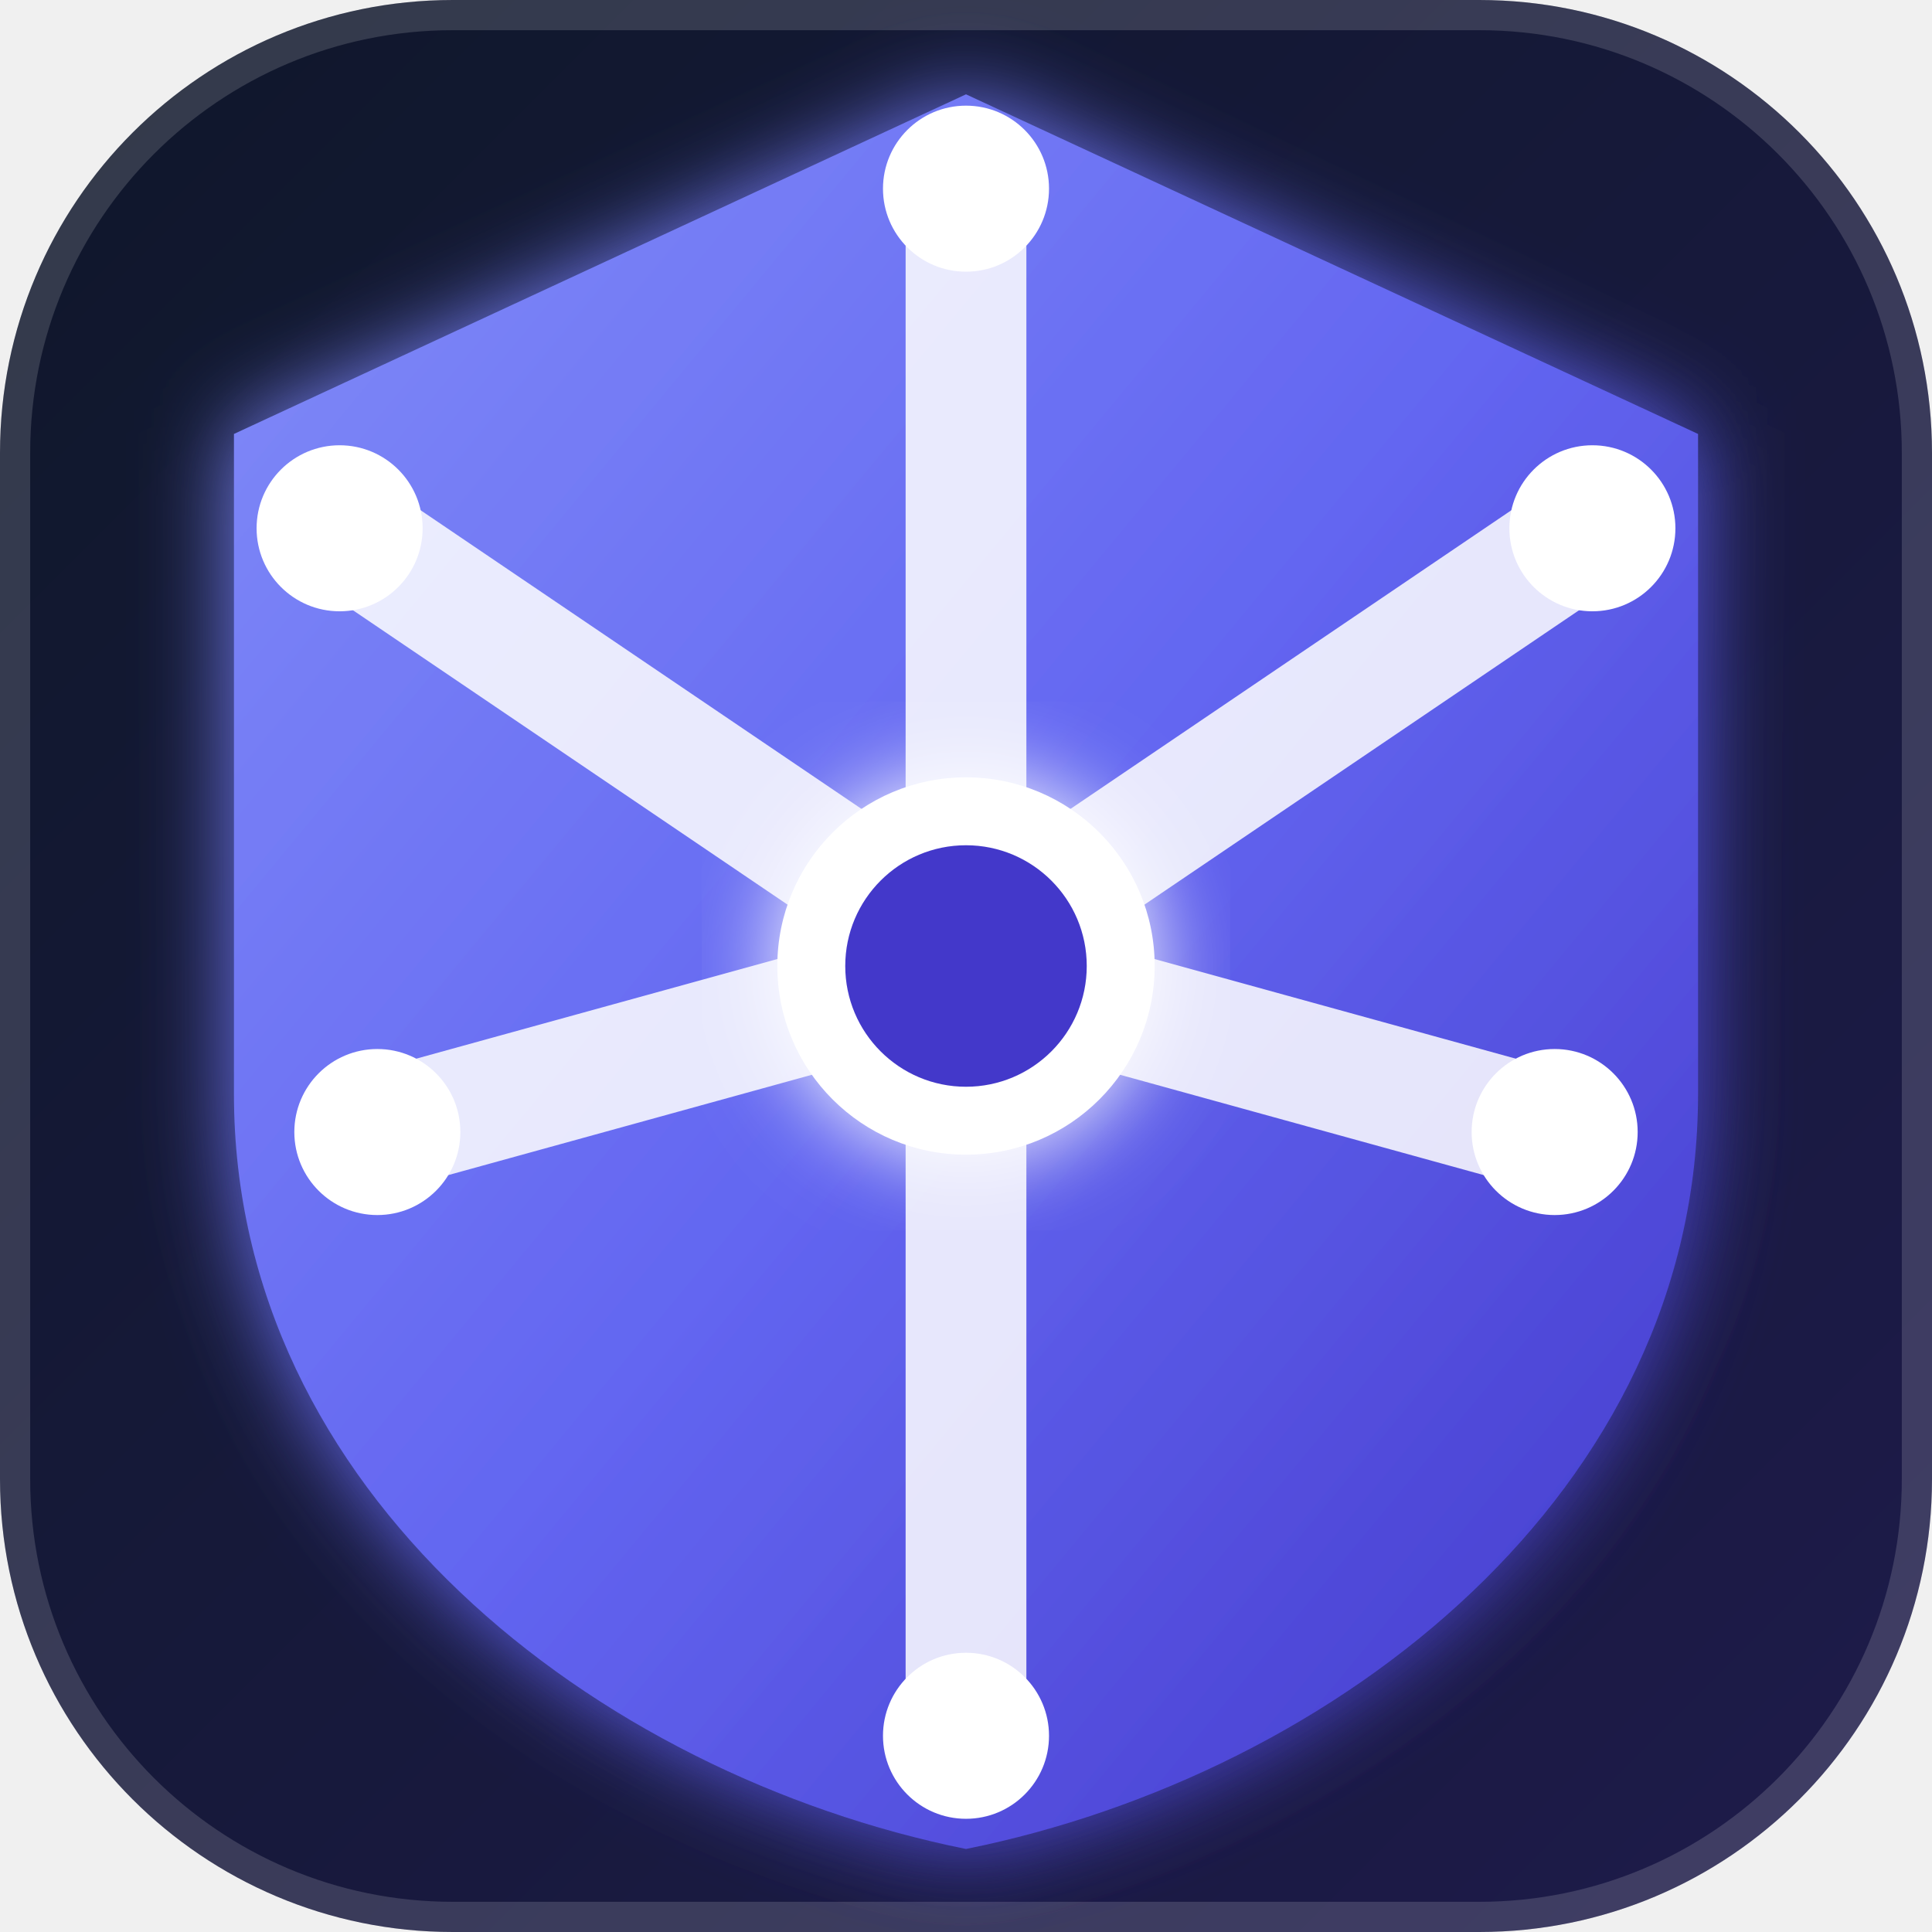
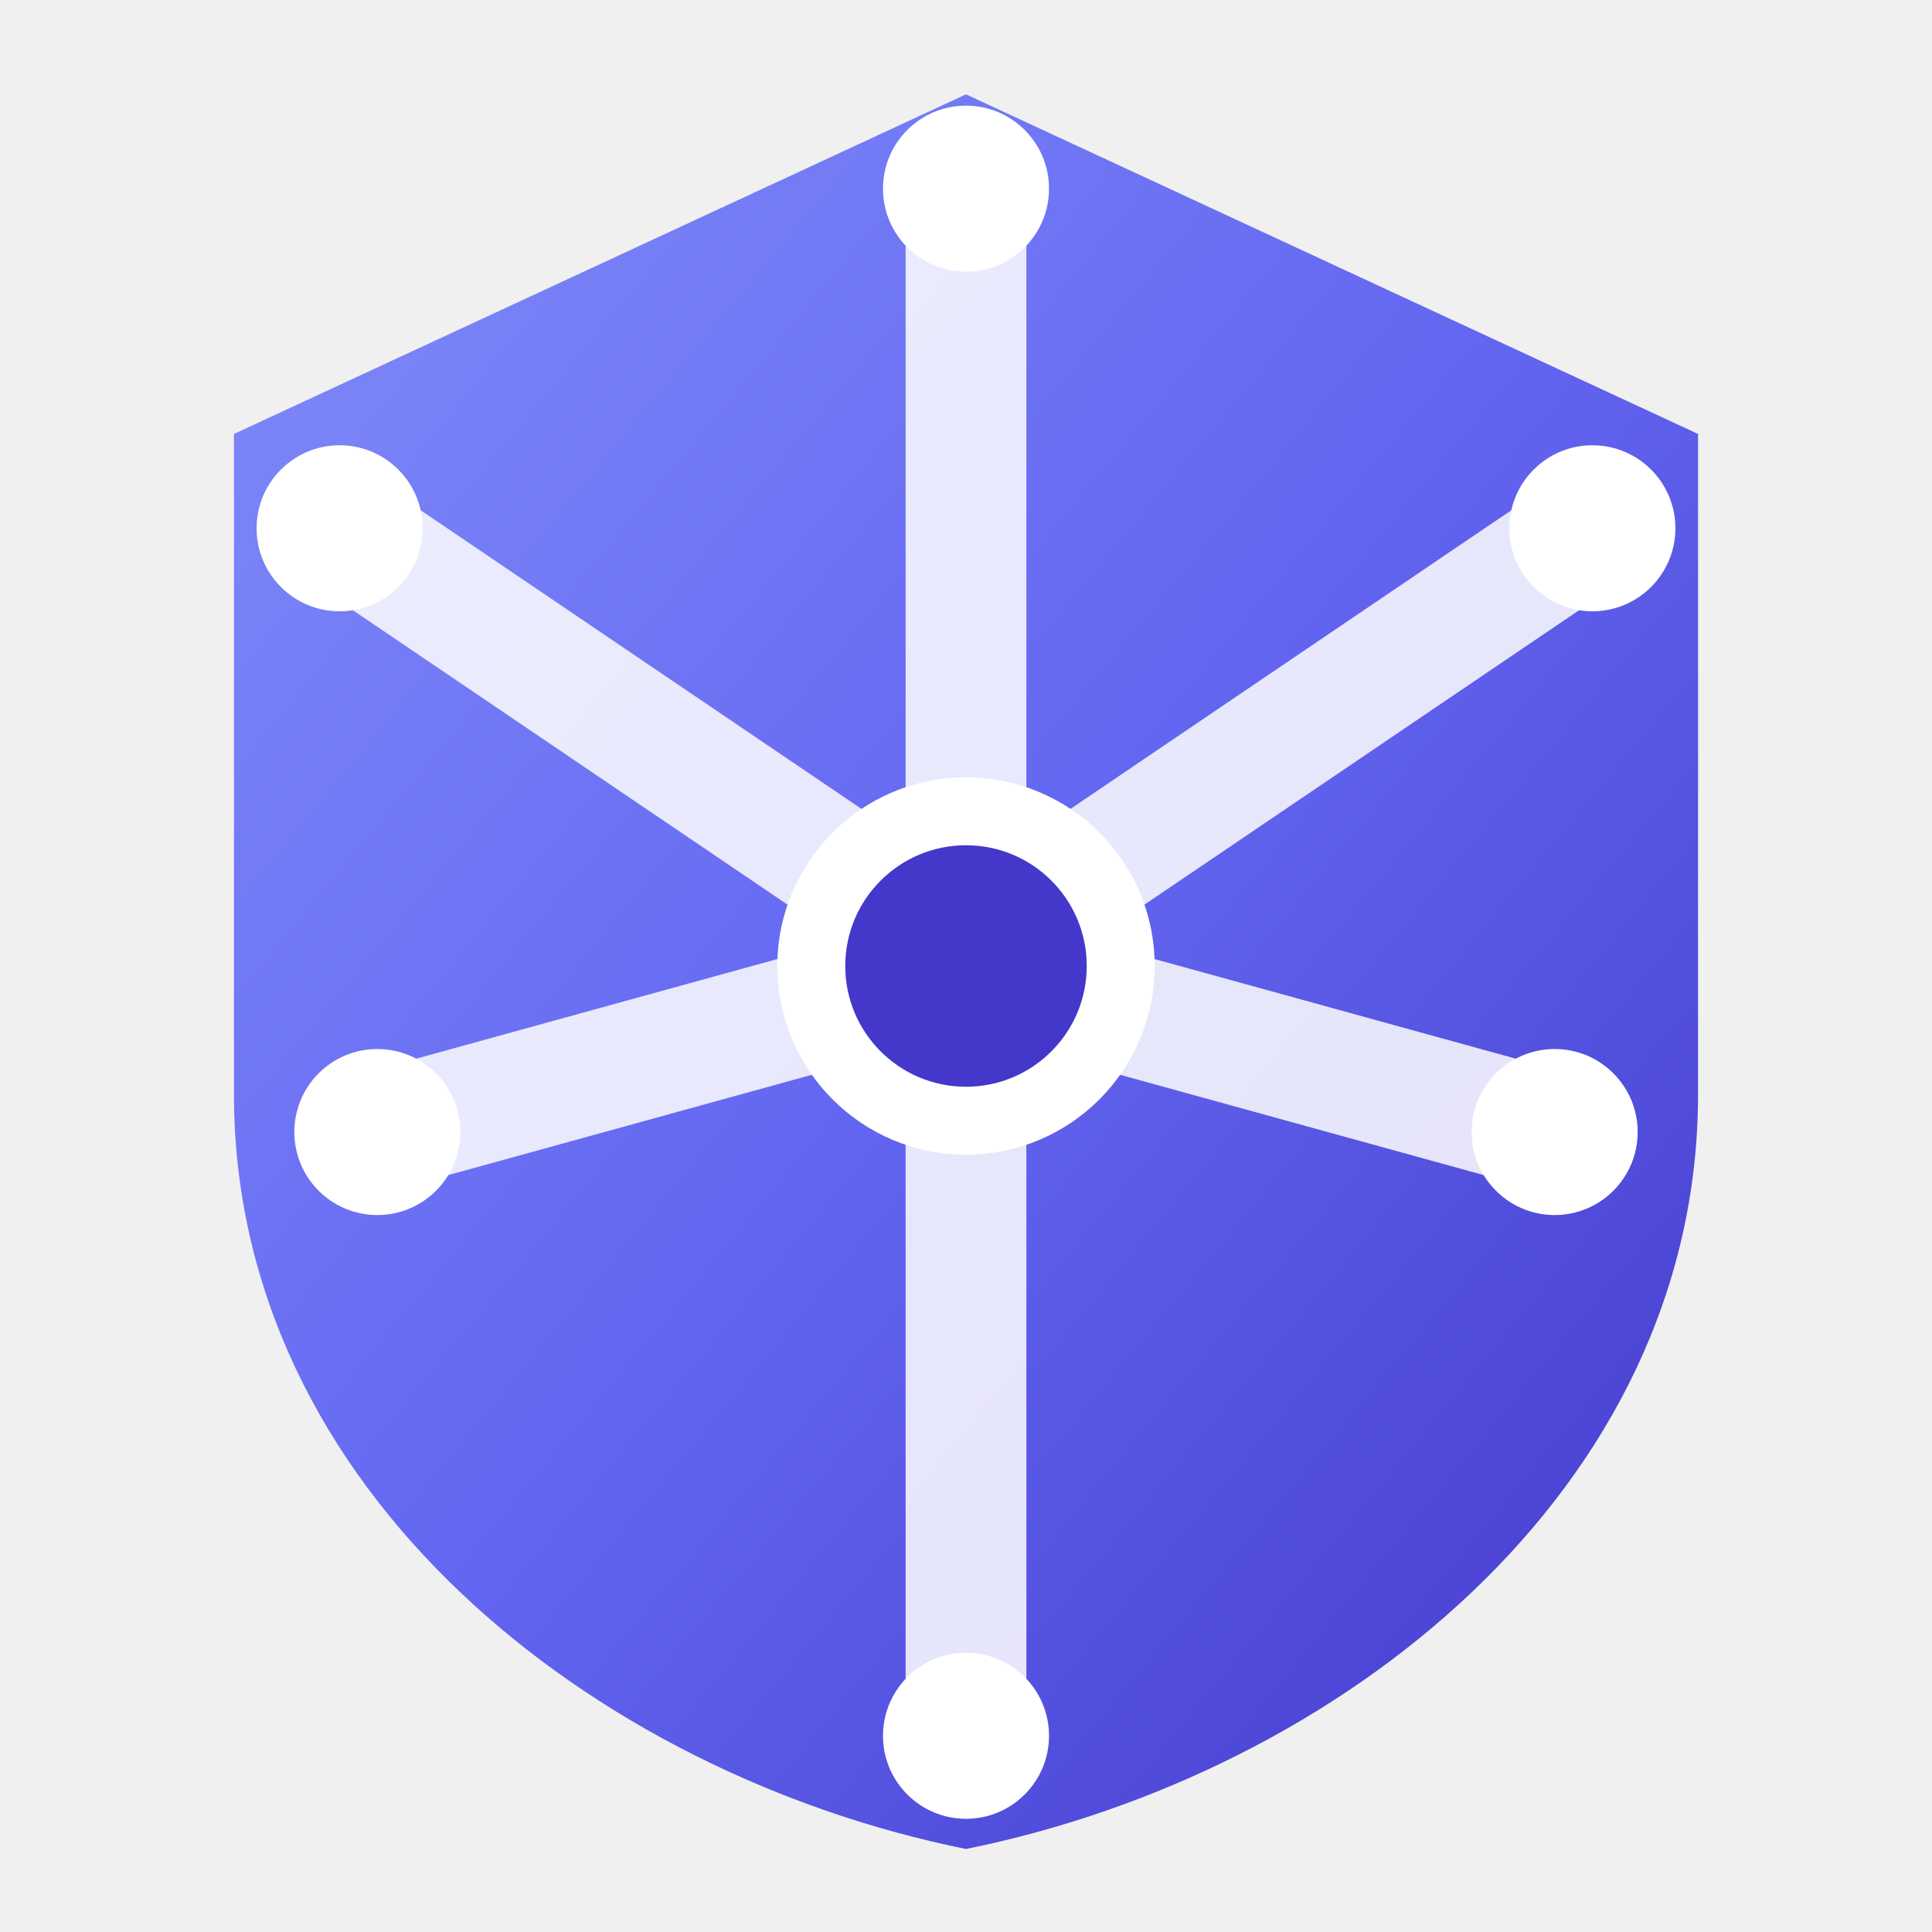
<svg xmlns="http://www.w3.org/2000/svg" viewBox="0 0 512 512" width="100%" height="100%">
  <defs>
-     <linearGradient id="bg-grad" x1="0%" y1="0%" x2="100%" y2="100%">
-       <stop offset="0%" stop-color="#0f172a" />
-       <stop offset="100%" stop-color="#1e1b4b" />
-     </linearGradient>
    <linearGradient id="single-tone-grad" x1="0%" y1="0%" x2="100%" y2="100%">
      <stop offset="0%" stop-color="#818cf8" />
      <stop offset="50%" stop-color="#6366f1" />
      <stop offset="100%" stop-color="#4338ca" />
    </linearGradient>
-     <filter id="glow" x="-20%" y="-20%" width="140%" height="140%">
-       <feGaussianBlur stdDeviation="12" result="blur" />
-       <feComposite in="SourceGraphic" in2="blur" operator="over" />
-     </filter>
  </defs>
-   <rect width="512" height="512" rx="120" ry="120" fill="url(#bg-grad)" />
-   <rect width="504" height="504" x="4" y="4" rx="116" ry="116" fill="none" stroke="#ffffff" stroke-opacity="0.15" stroke-width="8" />
  <g>
-     <path d="M 256 25 L 450 115 V 290 C 450 395 355 470 256 490 C 157 470 62 395 62 290 V 115 L 256 25 Z" fill="url(#single-tone-grad)" filter="url(#glow)" />
+     <path d="M 256 25 L 450 115 V 290 C 450 395 355 470 256 490 C 157 470 62 395 62 290 V 115 L 256 25 Z" fill="url(#single-tone-grad)" />
    <path d="M 256 50 V 240 M 90 140 L 245 245 M 422 140 L 267 245 M 100 300 L 245 260 M 412 300 L 267 260 M 256 460 V 272" stroke="#ffffff" stroke-width="32" stroke-linecap="round" stroke-opacity="0.85" />
    <circle cx="256" cy="50" r="22" fill="#ffffff" />
    <circle cx="90" cy="140" r="22" fill="#ffffff" />
    <circle cx="422" cy="140" r="22" fill="#ffffff" />
    <circle cx="100" cy="300" r="22" fill="#ffffff" />
    <circle cx="412" cy="300" r="22" fill="#ffffff" />
    <circle cx="256" cy="460" r="22" fill="#ffffff" />
-     <circle cx="256" cy="256" r="50" fill="#ffffff" filter="url(#glow)" />
+     <circle cx="256" cy="256" r="50" fill="#ffffff" />
    <circle cx="256" cy="256" r="32" fill="#4338ca" />
  </g>
</svg>
